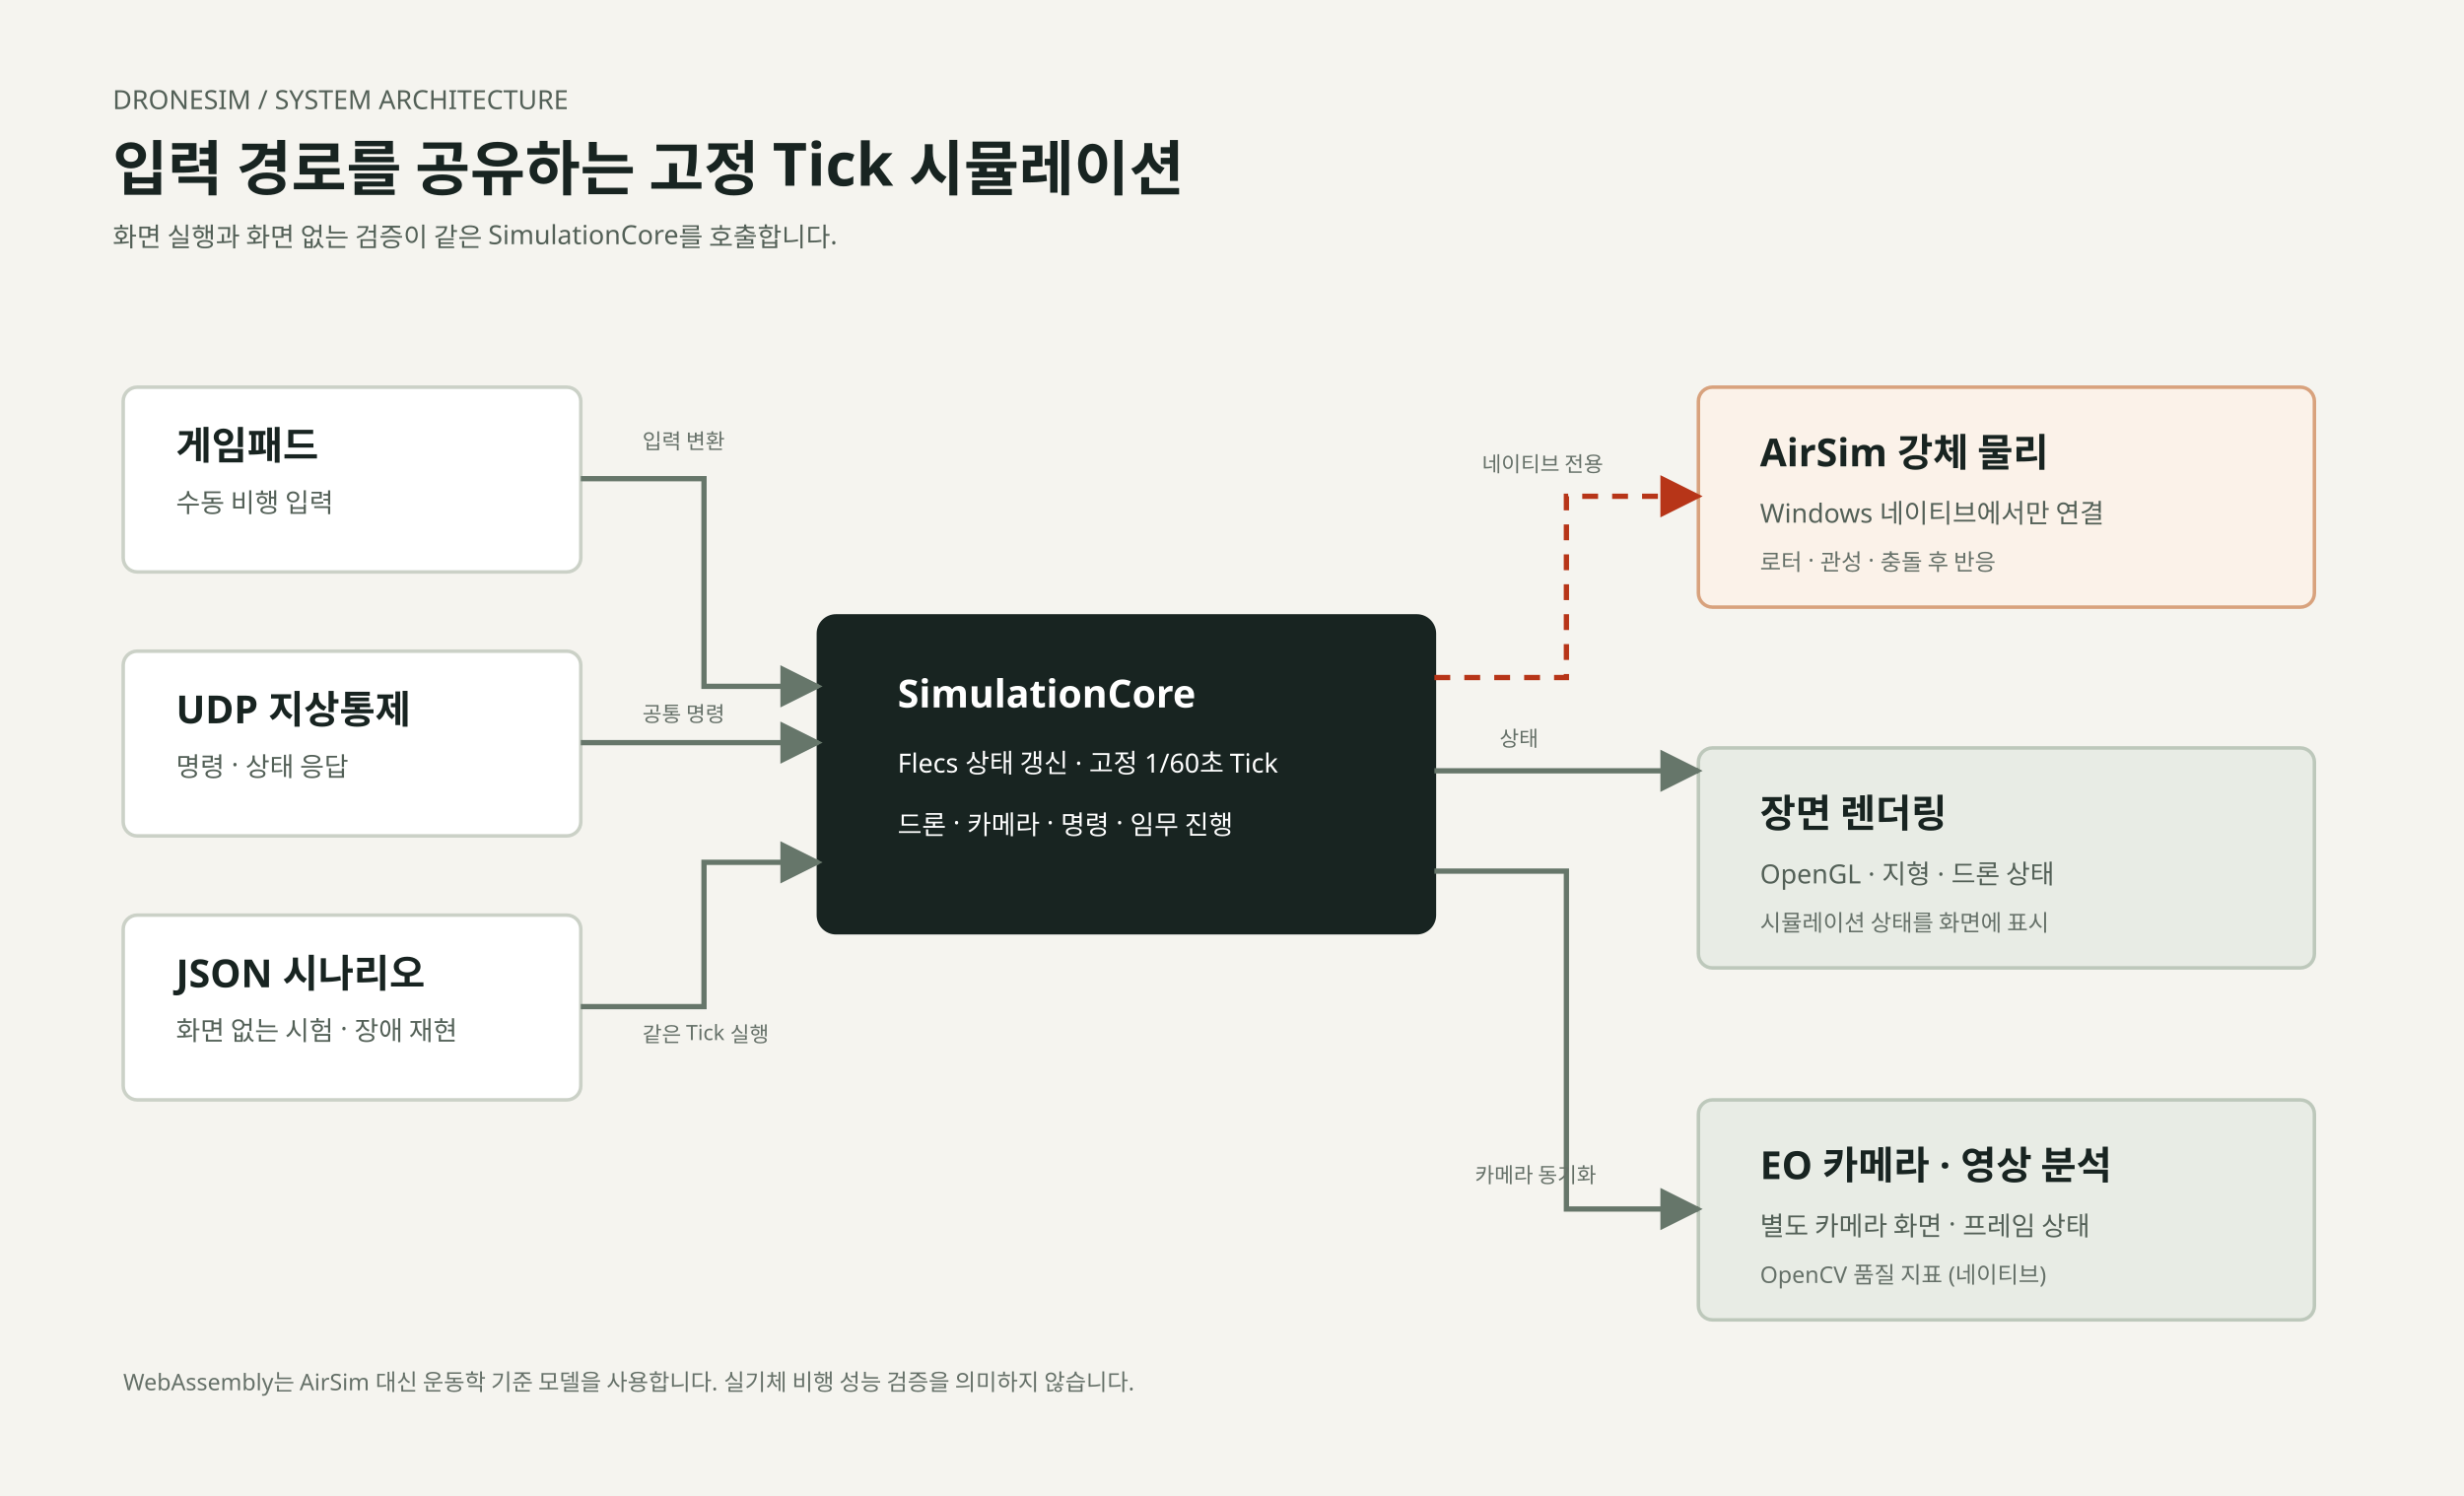
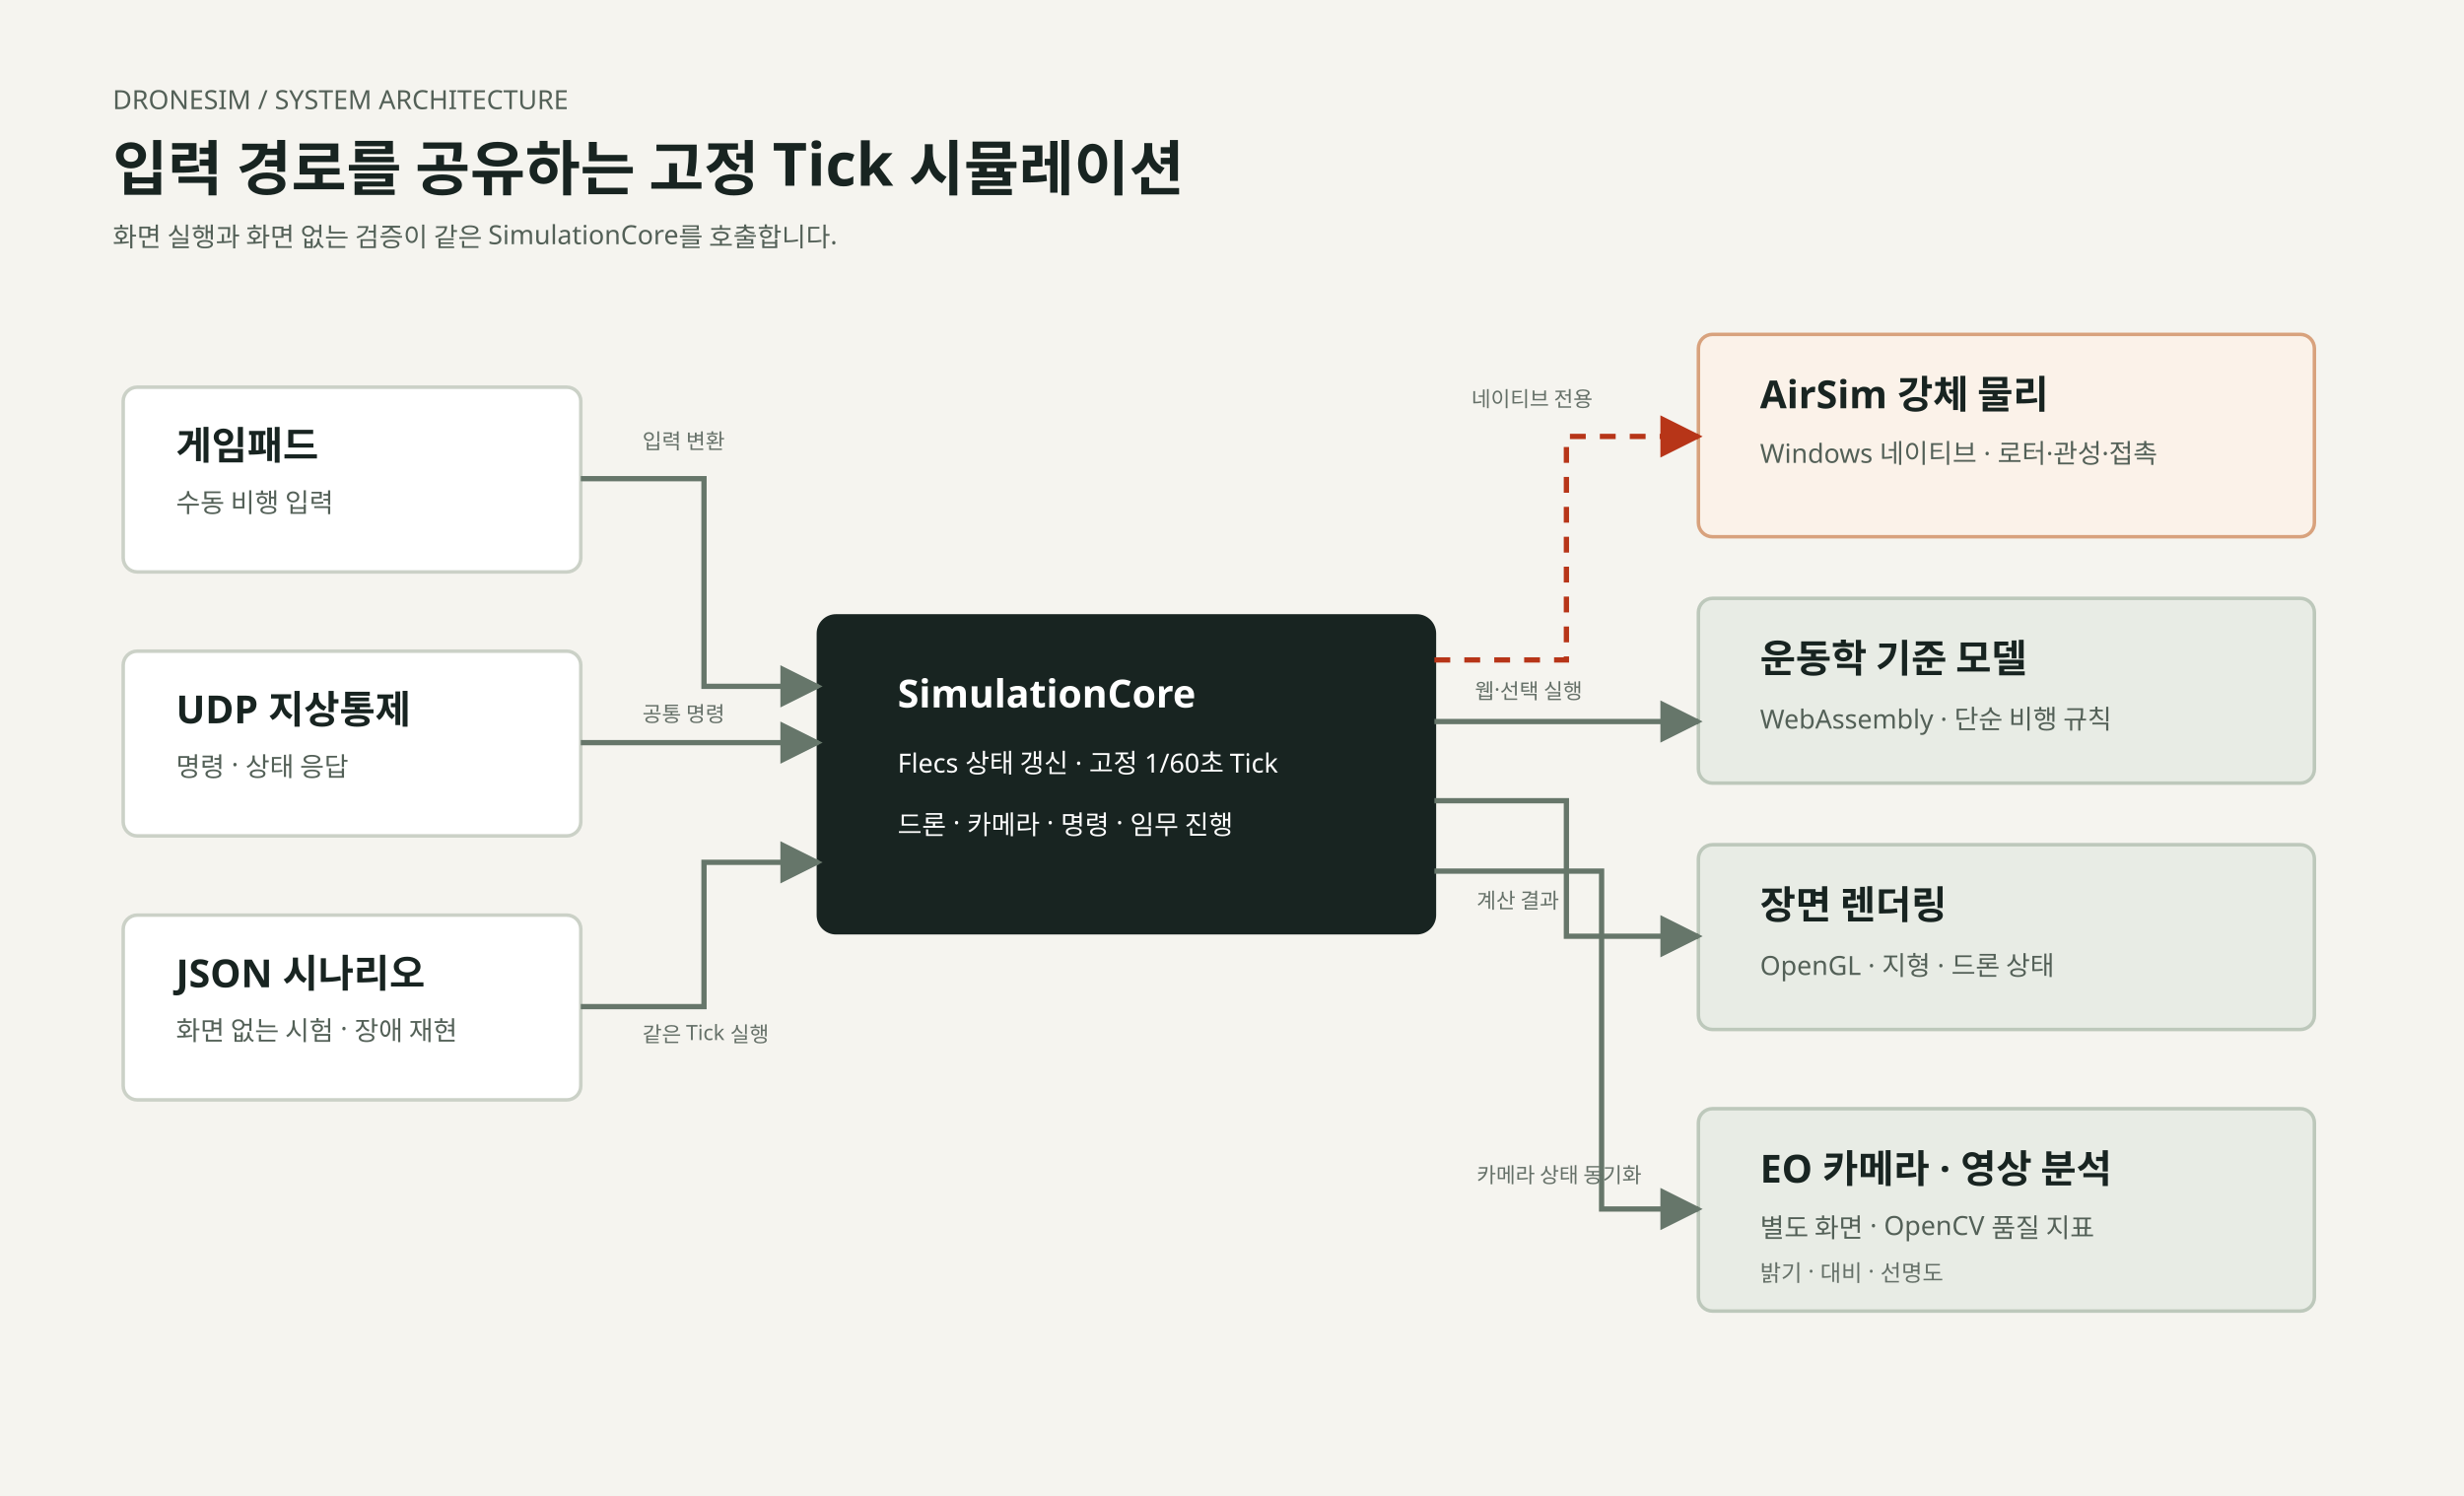
<svg xmlns="http://www.w3.org/2000/svg" viewBox="0 0 1400 850" role="img" aria-labelledby="title desc">
  <defs>
    <style>
      .bg{fill:#f5f4ef}.box{fill:#fff;stroke:#cbd1c7;stroke-width:2}.core{fill:#182421;stroke:#182421;stroke-width:2}.soft{fill:#e8ece5;stroke:#bdc8bb;stroke-width:2}.optional{fill:#fbf2e9;stroke:#d8a27d;stroke-width:2}.title{font:700 22px sans-serif;fill:#182421}.small{font:15px sans-serif;fill:#536057}.white{fill:#fff}.tiny{font:13px sans-serif;fill:#657068}.line{fill:none;stroke:#66766a;stroke-width:3;marker-end:url(#arrow)}.dash{fill:none;stroke:#b73518;stroke-width:3;stroke-dasharray:9 8;marker-end:url(#arrowRed)}.label{font:12px sans-serif;fill:#657068}
    </style>
    <marker id="arrow" viewBox="0 0 10 10" refX="9" refY="5" markerWidth="8" markerHeight="8" orient="auto-start-reverse">
      <path d="M0 0L10 5L0 10z" fill="#66766a" />
    </marker>
    <marker id="arrowRed" viewBox="0 0 10 10" refX="9" refY="5" markerWidth="8" markerHeight="8" orient="auto-start-reverse">
      <path d="M0 0L10 5L0 10z" fill="#b73518" />
    </marker>
  </defs>
  <rect class="bg" width="1400" height="850" />
  <text x="64" y="62" class="small">DRONESIM / SYSTEM ARCHITECTURE</text>
  <text x="64" y="108" class="title" style="font-size:34px">입력 경로를 공유하는 고정 Tick 시뮬레이션</text>
  <text x="64" y="140" class="small">화면 실행과 화면 없는 검증이 같은 SimulationCore를 호출합니다.</text>
  <rect class="box" x="70" y="220" width="260" height="105" rx="8" />
  <text class="title" x="100" y="261">게임패드</text>
  <text class="small" x="100" y="291">수동 비행 입력</text>
  <rect class="box" x="70" y="370" width="260" height="105" rx="8" />
  <text class="title" x="100" y="411">UDP 지상통제</text>
  <text class="small" x="100" y="441">명령 · 상태 응답</text>
  <rect class="box" x="70" y="520" width="260" height="105" rx="8" />
  <text class="title" x="100" y="561">JSON 시나리오</text>
  <text class="small" x="100" y="591">화면 없는 시험 · 장애 재현</text>
  <rect class="core" x="465" y="350" width="350" height="180" rx="10" />
  <text class="title white" x="510" y="402">SimulationCore</text>
  <text class="small white" x="510" y="439">Flecs 상태 갱신 · 고정 1/60초 Tick</text>
  <text class="small white" x="510" y="474">드론 · 카메라 · 명령 · 임무 진행</text>
-   <rect class="optional" x="965" y="220" width="350" height="125" rx="8" />
-   <text class="title" x="1000" y="265">AirSim 강체 물리</text>
-   <text class="small" x="1000" y="297">Windows 네이티브에서만 연결</text>
-   <text class="tiny" x="1000" y="324">로터 · 관성 · 충돌 후 반응</text>
-   <rect class="soft" x="965" y="425" width="350" height="125" rx="8" />
-   <text class="title" x="1000" y="470">장면 렌더링</text>
-   <text class="small" x="1000" y="502">OpenGL · 지형 · 드론 상태</text>
-   <text class="tiny" x="1000" y="529">시뮬레이션 상태를 화면에 표시</text>
-   <rect class="soft" x="965" y="625" width="350" height="125" rx="8" />
-   <text class="title" x="1000" y="670">EO 카메라 · 영상 분석</text>
-   <text class="small" x="1000" y="702">별도 카메라 화면 · 프레임 상태</text>
-   <text class="tiny" x="1000" y="729">OpenCV 품질 지표 (네이티브)</text>
+   <rect class="optional" x="965" y="190" width="350" height="115" rx="8" />
+   <text class="title" x="1000" y="232">AirSim 강체 물리</text>
+   <text class="small" x="1000" y="263">Windows 네이티브 · 로터·관성·접촉</text>
+   <rect class="soft" x="965" y="340" width="350" height="105" rx="8" />
+   <text class="title" x="1000" y="382">운동학 기준 모델</text>
+   <text class="small" x="1000" y="414">WebAssembly · 단순 비행 규칙</text>
+   <rect class="soft" x="965" y="480" width="350" height="105" rx="8" />
+   <text class="title" x="1000" y="522">장면 렌더링</text>
+   <text class="small" x="1000" y="554">OpenGL · 지형 · 드론 상태</text>
+   <rect class="soft" x="965" y="630" width="350" height="115" rx="8" />
+   <text class="title" x="1000" y="672">EO 카메라 · 영상 분석</text>
+   <text class="small" x="1000" y="703">별도 화면 · OpenCV 품질 지표</text>
+   <text class="tiny" x="1000" y="728">밝기 · 대비 · 선명도</text>
  <path class="line" d="M330 272H400V390H465" />
  <text class="label" x="365" y="255">입력 변환</text>
  <path class="line" d="M330 422H465" />
  <text class="label" x="365" y="410">공통 명령</text>
  <path class="line" d="M330 572H400V490H465" />
  <text class="label" x="365" y="592">같은 Tick 실행</text>
-   <path class="dash" d="M815 385H890V282H965" />
-   <text class="label" x="842" y="268">네이티브 전용</text>
-   <path class="line" d="M815 438H965" />
-   <text class="label" x="852" y="424">상태</text>
-   <path class="line" d="M815 495H890V687H965" />
-   <text class="label" x="838" y="672">카메라 동기화</text>
-   <text class="tiny" x="70" y="790">WebAssembly는 AirSim 대신 운동학 기준 모델을 사용합니다. 실기체 비행 성능 검증을 의미하지 않습니다.</text>
+   <path class="dash" d="M815 375H890V248H965" />
+   <text class="label" x="836" y="231">네이티브 전용</text>
+   <path class="line" d="M815 410H965" />
+   <text class="label" x="838" y="397">웹·선택 실행</text>
+   <path class="line" d="M815 455H890V532H965" />
+   <text class="label" x="839" y="516">계산 결과</text>
+   <path class="line" d="M815 495H910V687H965" />
+   <text class="label" x="839" y="672">카메라 상태 동기화</text>
</svg>
